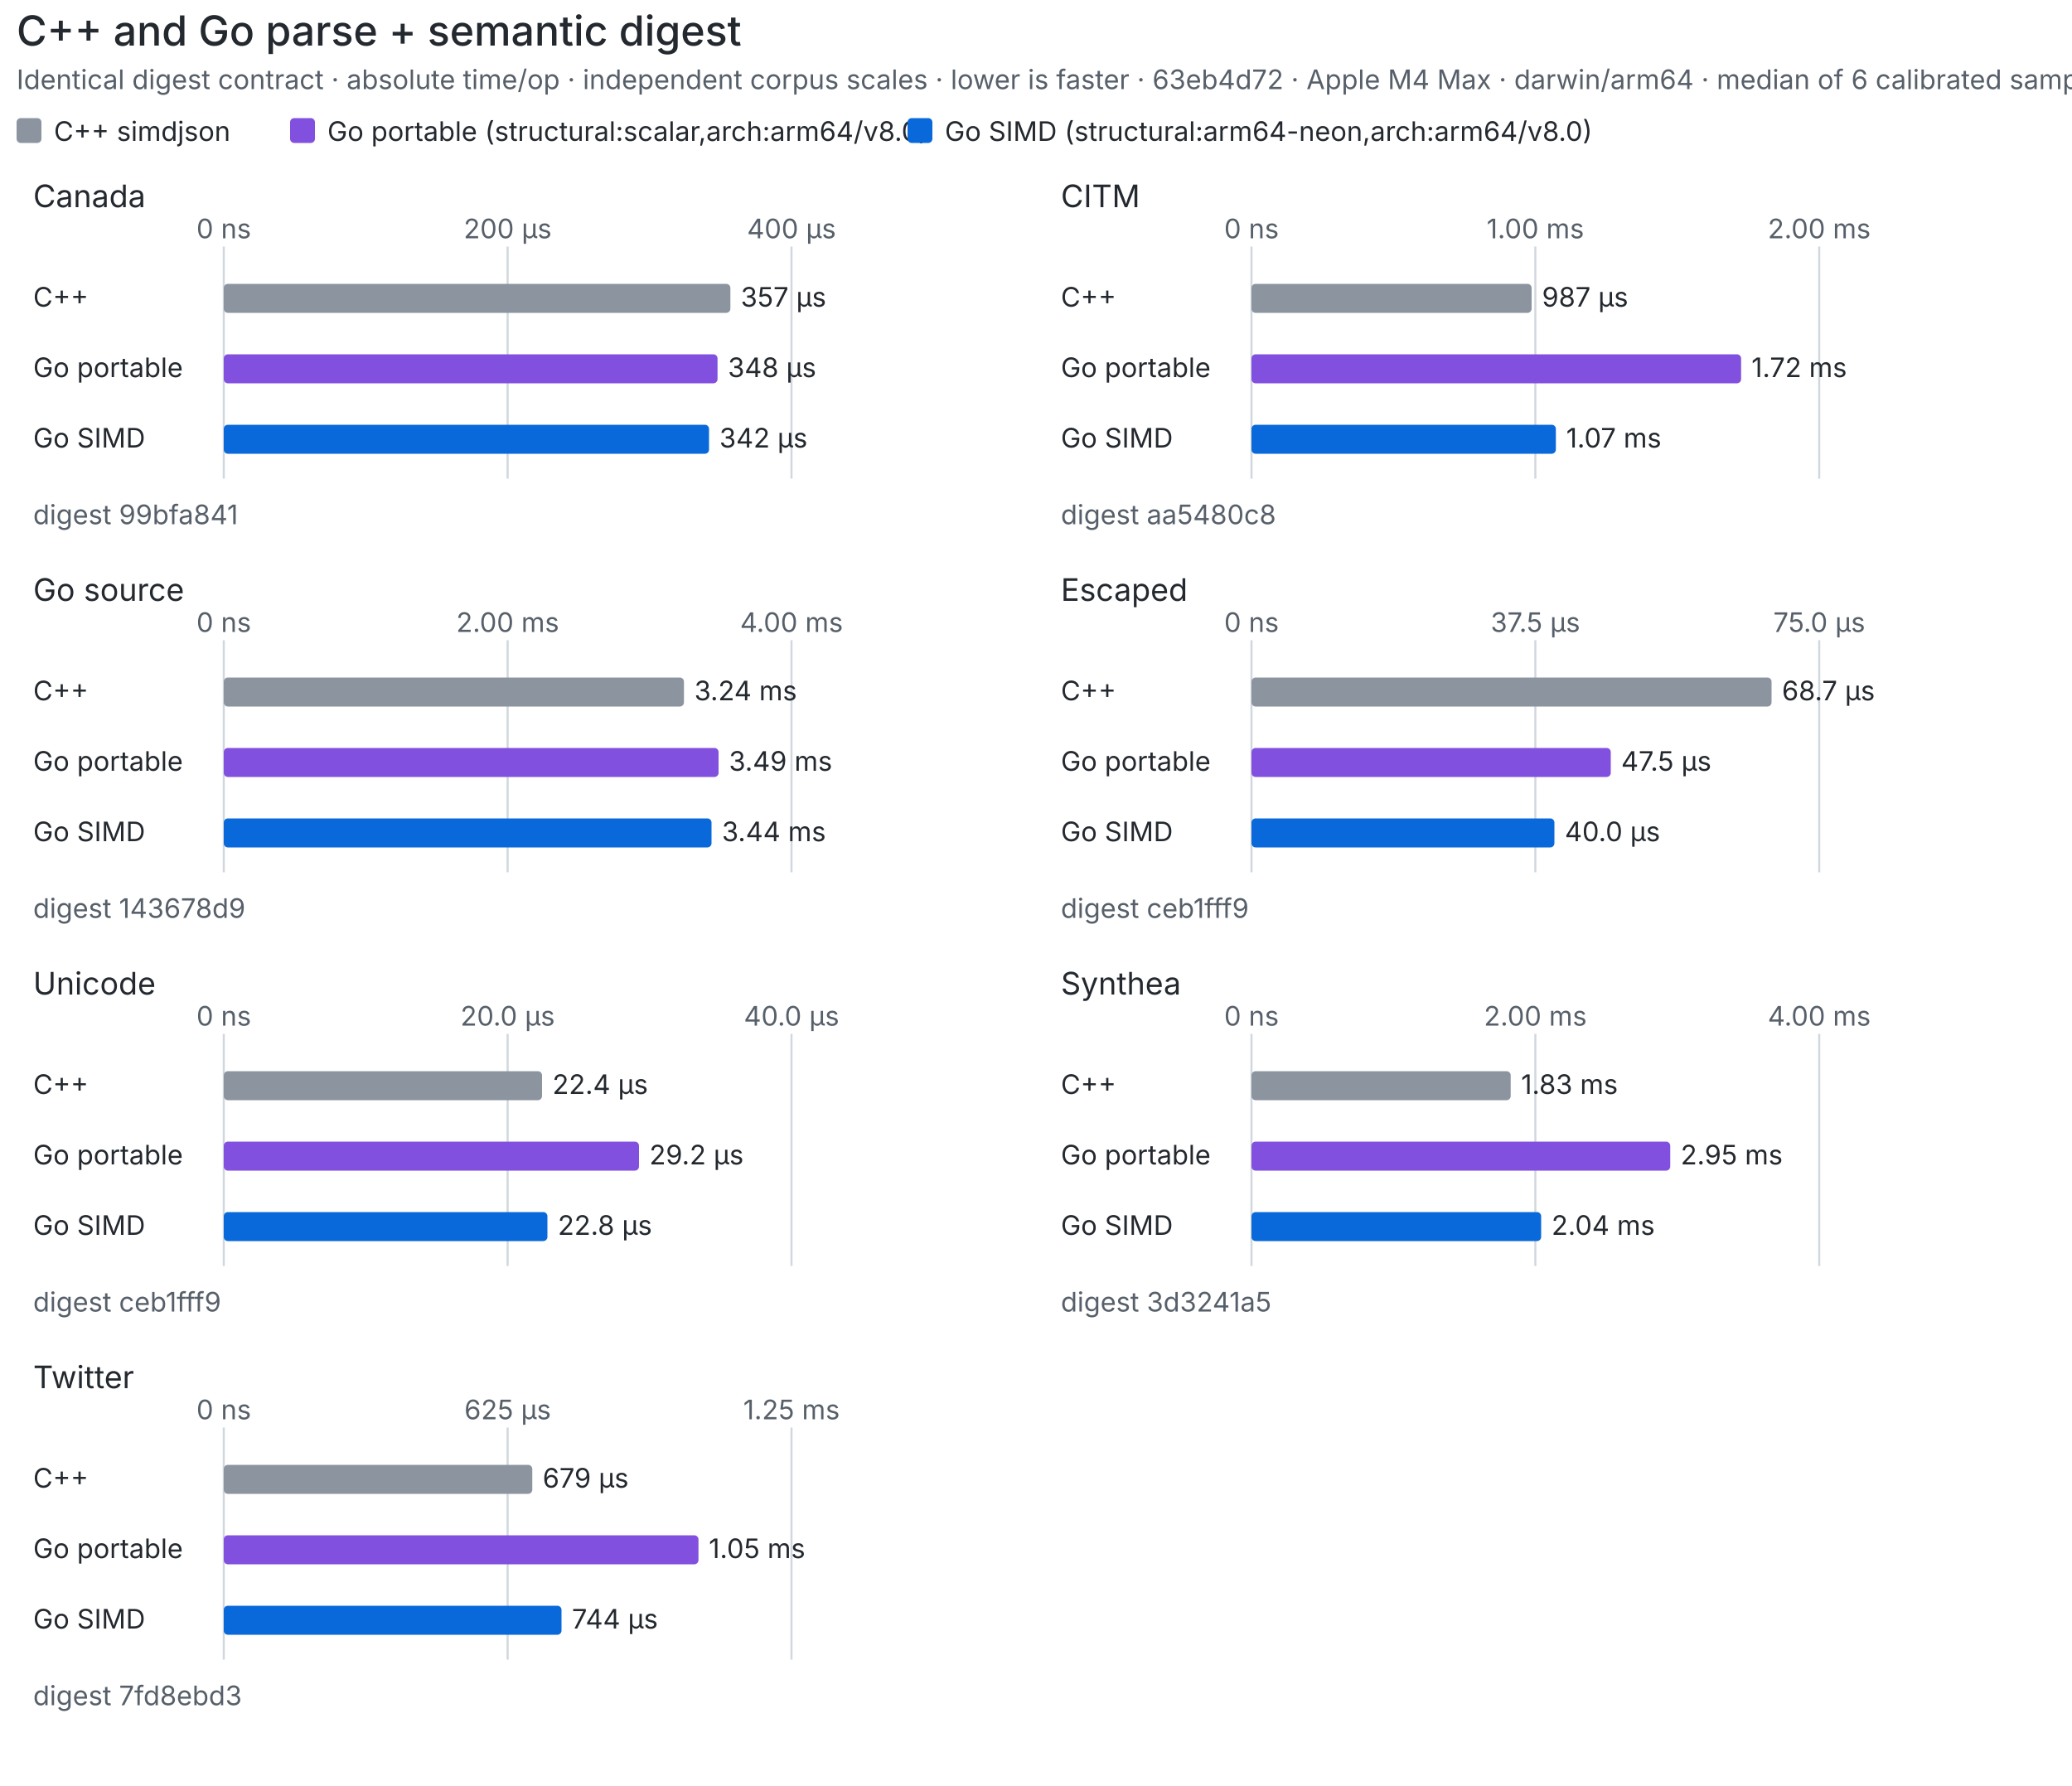
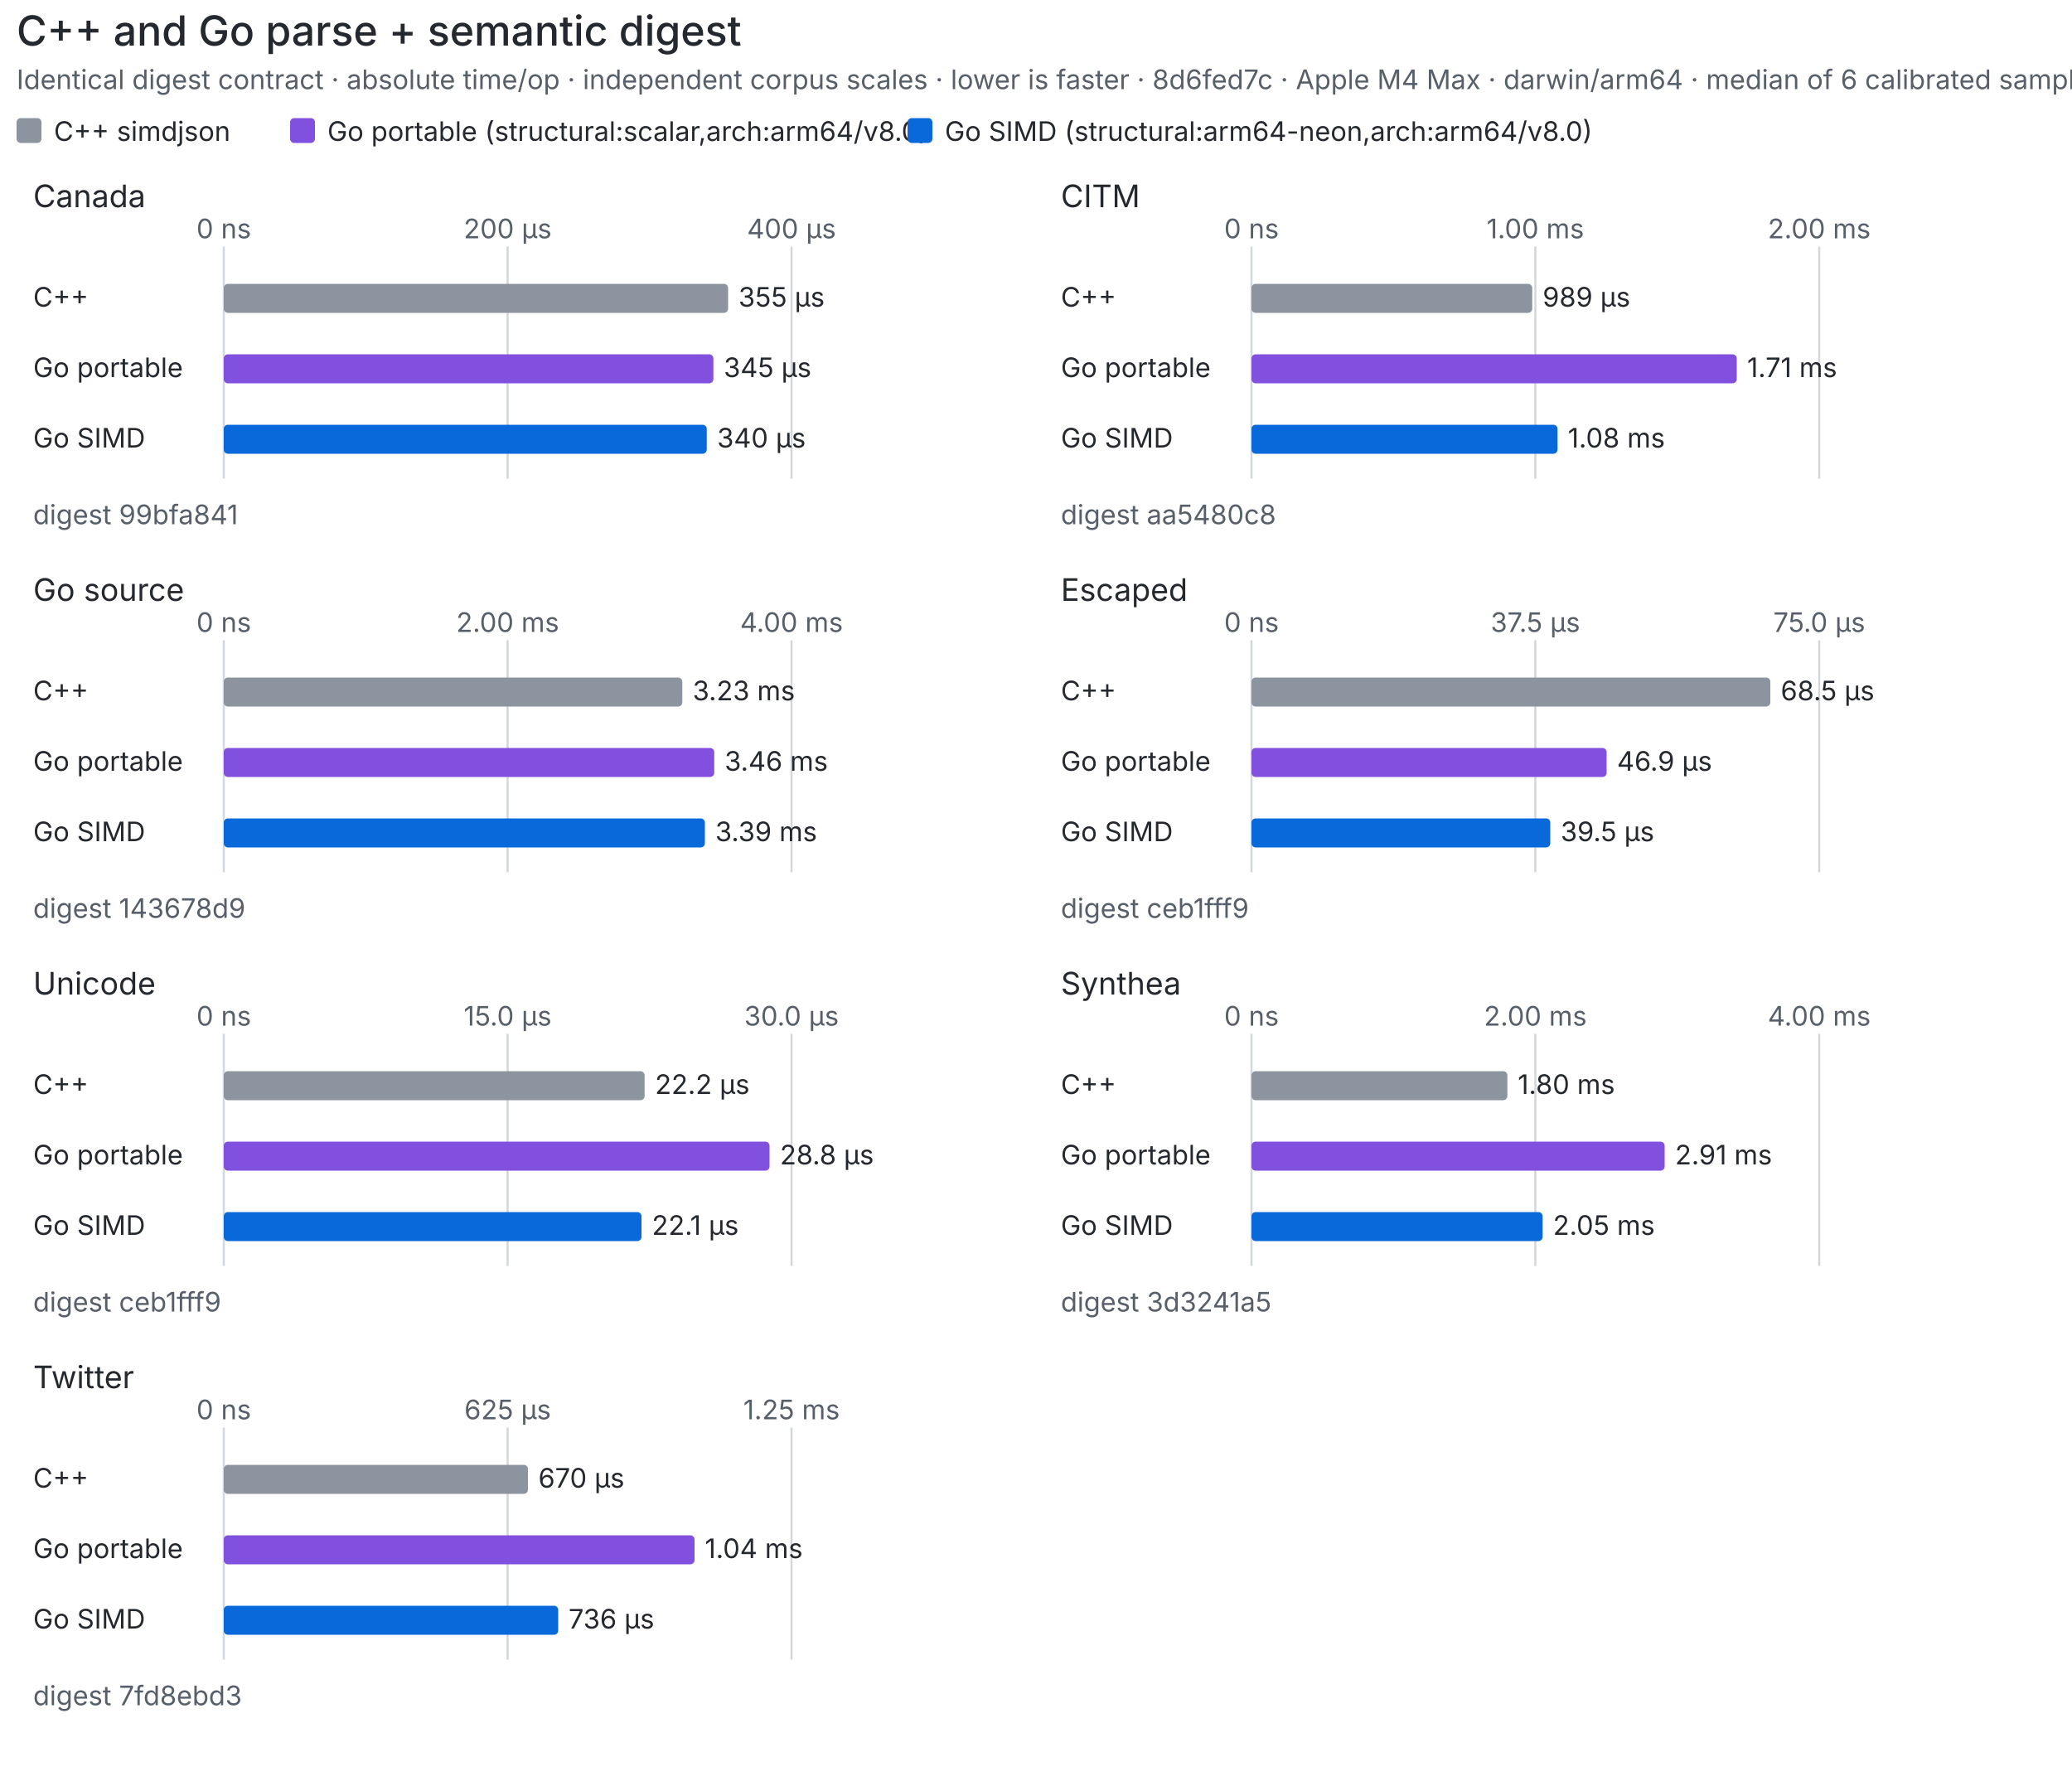
<svg xmlns="http://www.w3.org/2000/svg" width="1000" height="862" viewBox="0 0 1000 862" role="img" aria-labelledby="title desc">
  <style>
svg { color-scheme: light dark; }
text { fill:#24292f; font:15px -apple-system,BlinkMacSystemFont,"Segoe UI",sans-serif; }
.heading { font-size:20px; font-weight:500; }
.note { font-size:13px; }
.muted { fill:#57606a; }
.grid { stroke:#d0d7de; stroke-width:1; }
.baseline { stroke:#8c959f; stroke-width:2; }
.portable { fill:#8250df; }
.simd { fill:#0969da; }
.reference { fill:#8c959f; }
.peer { fill:#1a7f37; }
.cell { fill:#f6f8fa; }
@media (prefers-color-scheme: dark) {
text { fill:#f0f6fc; }
.muted { fill:#8c959f; }
.grid { stroke:#30363d; }
.baseline { stroke:#6e7681; }
.portable { fill:#bc8cff; }
.simd { fill:#58a6ff; }
.reference { fill:#8c959f; }
.peer { fill:#3fb950; }
.cell { fill:#161b22; }
}
</style>
  <text class="heading" x="8" y="22">C++ and Go parse + semantic digest</text>
-   <text class="muted note" x="8" y="43">Identical digest contract · absolute time/op · independent corpus scales · lower is faster · 63eb4d72 · Apple M4 Max · darwin/arm64 · median of 6 calibrated samples (≥250ms each) · Go 03845e30</text>
+   <text class="muted note" x="8" y="43">Identical digest contract · absolute time/op · independent corpus scales · lower is faster · 8d6fed7c · Apple M4 Max · darwin/arm64 · median of 6 calibrated samples (≥250ms each) · Go 03845e30</text>
  <rect class="reference" x="8" y="57" width="12" height="12" rx="2" />
  <text class="note" x="26" y="68">C++ simdjson</text>
  <rect class="portable" x="140" y="57" width="12" height="12" rx="2" />
  <text class="note" x="158" y="68">Go portable (structural:scalar,arch:arm64/v8.0)</text>
  <rect class="simd" x="438" y="57" width="12" height="12" rx="2" />
  <text class="note" x="456" y="68">Go SIMD (structural:arm64-neon,arch:arm64/v8.0)</text>
  <text x="16.0" y="100.0">Canada</text>
  <line class="grid" x1="108.0" y1="119.0" x2="108.0" y2="231.0" />
  <text class="muted note" x="108.0" y="115.0" text-anchor="middle">0 ns</text>
  <line class="grid" x1="245.0" y1="119.0" x2="245.0" y2="231.0" />
  <text class="muted note" x="245.0" y="115.0" text-anchor="middle">200 µs</text>
  <line class="grid" x1="382.0" y1="119.0" x2="382.0" y2="231.0" />
  <text class="muted note" x="382.0" y="115.0" text-anchor="middle">400 µs</text>
  <text class="note" x="16.0" y="148.0">C++</text>
-   <rect class="reference" x="108.0" y="137.0" width="244.5" height="14" rx="2" />
-   <text class="note" x="357.5" y="148.0">357 µs</text>
+   <rect class="reference" x="108.0" y="137.0" width="243.4" height="14" rx="2" />
+   <text class="note" x="356.4" y="148.0">355 µs</text>
  <text class="note" x="16.0" y="182.0">Go portable</text>
-   <rect class="portable" x="108.0" y="171.0" width="238.3" height="14" rx="2" />
-   <text class="note" x="351.3" y="182.0">348 µs</text>
+   <rect class="portable" x="108.0" y="171.0" width="236.3" height="14" rx="2" />
+   <text class="note" x="349.3" y="182.0">345 µs</text>
  <text class="note" x="16.0" y="216.0">Go SIMD</text>
-   <rect class="simd" x="108.0" y="205.0" width="234.2" height="14" rx="2" />
-   <text class="note" x="347.2" y="216.0">342 µs</text>
+   <rect class="simd" x="108.0" y="205.0" width="233.1" height="14" rx="2" />
+   <text class="note" x="346.1" y="216.0">340 µs</text>
  <text class="muted note" x="16.0" y="253.0">digest 99bfa841</text>
  <text x="512.0" y="100.0">CITM</text>
  <line class="grid" x1="604.0" y1="119.0" x2="604.0" y2="231.0" />
  <text class="muted note" x="604.0" y="115.0" text-anchor="middle">0 ns</text>
  <line class="grid" x1="741.0" y1="119.0" x2="741.0" y2="231.0" />
  <text class="muted note" x="741.0" y="115.0" text-anchor="middle">1.00 ms</text>
  <line class="grid" x1="878.0" y1="119.0" x2="878.0" y2="231.0" />
  <text class="muted note" x="878.0" y="115.0" text-anchor="middle">2.00 ms</text>
  <text class="note" x="512.0" y="148.0">C++</text>
-   <rect class="reference" x="604.0" y="137.0" width="135.2" height="14" rx="2" />
-   <text class="note" x="744.2" y="148.0">987 µs</text>
+   <rect class="reference" x="604.0" y="137.0" width="135.5" height="14" rx="2" />
+   <text class="note" x="744.5" y="148.0">989 µs</text>
  <text class="note" x="512.0" y="182.0">Go portable</text>
-   <rect class="portable" x="604.0" y="171.0" width="236.3" height="14" rx="2" />
-   <text class="note" x="845.3" y="182.0">1.72 ms</text>
+   <rect class="portable" x="604.0" y="171.0" width="234.2" height="14" rx="2" />
+   <text class="note" x="843.2" y="182.0">1.71 ms</text>
  <text class="note" x="512.0" y="216.0">Go SIMD</text>
-   <rect class="simd" x="604.0" y="205.0" width="146.9" height="14" rx="2" />
-   <text class="note" x="755.9" y="216.0">1.07 ms</text>
+   <rect class="simd" x="604.0" y="205.0" width="147.7" height="14" rx="2" />
+   <text class="note" x="756.7" y="216.0">1.08 ms</text>
  <text class="muted note" x="512.0" y="253.0">digest aa5480c8</text>
  <text x="16.0" y="290.0">Go source</text>
  <line class="grid" x1="108.0" y1="309.0" x2="108.0" y2="421.0" />
  <text class="muted note" x="108.0" y="305.0" text-anchor="middle">0 ns</text>
  <line class="grid" x1="245.0" y1="309.0" x2="245.0" y2="421.0" />
  <text class="muted note" x="245.0" y="305.0" text-anchor="middle">2.00 ms</text>
  <line class="grid" x1="382.0" y1="309.0" x2="382.0" y2="421.0" />
  <text class="muted note" x="382.0" y="305.0" text-anchor="middle">4.00 ms</text>
  <text class="note" x="16.0" y="338.0">C++</text>
-   <rect class="reference" x="108.0" y="327.0" width="222.1" height="14" rx="2" />
-   <text class="note" x="335.1" y="338.0">3.24 ms</text>
+   <rect class="reference" x="108.0" y="327.0" width="221.3" height="14" rx="2" />
+   <text class="note" x="334.3" y="338.0">3.23 ms</text>
  <text class="note" x="16.0" y="372.0">Go portable</text>
-   <rect class="portable" x="108.0" y="361.0" width="238.8" height="14" rx="2" />
-   <text class="note" x="351.8" y="372.0">3.49 ms</text>
+   <rect class="portable" x="108.0" y="361.0" width="236.7" height="14" rx="2" />
+   <text class="note" x="349.7" y="372.0">3.46 ms</text>
  <text class="note" x="16.0" y="406.0">Go SIMD</text>
-   <rect class="simd" x="108.0" y="395.0" width="235.4" height="14" rx="2" />
-   <text class="note" x="348.4" y="406.0">3.44 ms</text>
+   <rect class="simd" x="108.0" y="395.0" width="232.2" height="14" rx="2" />
+   <text class="note" x="345.2" y="406.0">3.39 ms</text>
  <text class="muted note" x="16.0" y="443.0">digest 143678d9</text>
  <text x="512.0" y="290.0">Escaped</text>
  <line class="grid" x1="604.0" y1="309.0" x2="604.0" y2="421.0" />
  <text class="muted note" x="604.0" y="305.0" text-anchor="middle">0 ns</text>
  <line class="grid" x1="741.0" y1="309.0" x2="741.0" y2="421.0" />
  <text class="muted note" x="741.0" y="305.0" text-anchor="middle">37.5 µs</text>
  <line class="grid" x1="878.0" y1="309.0" x2="878.0" y2="421.0" />
  <text class="muted note" x="878.0" y="305.0" text-anchor="middle">75.0 µs</text>
  <text class="note" x="512.0" y="338.0">C++</text>
-   <rect class="reference" x="604.0" y="327.0" width="251.0" height="14" rx="2" />
-   <text class="note" x="860.0" y="338.0">68.7 µs</text>
+   <rect class="reference" x="604.0" y="327.0" width="250.4" height="14" rx="2" />
+   <text class="note" x="859.4" y="338.0">68.5 µs</text>
  <text class="note" x="512.0" y="372.0">Go portable</text>
-   <rect class="portable" x="604.0" y="361.0" width="173.4" height="14" rx="2" />
-   <text class="note" x="782.4" y="372.0">47.5 µs</text>
+   <rect class="portable" x="604.0" y="361.0" width="171.4" height="14" rx="2" />
+   <text class="note" x="780.4" y="372.0">46.9 µs</text>
  <text class="note" x="512.0" y="406.0">Go SIMD</text>
-   <rect class="simd" x="604.0" y="395.0" width="146.2" height="14" rx="2" />
-   <text class="note" x="755.2" y="406.0">40.0 µs</text>
+   <rect class="simd" x="604.0" y="395.0" width="144.2" height="14" rx="2" />
+   <text class="note" x="753.2" y="406.0">39.5 µs</text>
  <text class="muted note" x="512.0" y="443.0">digest ceb1fff9</text>
  <text x="16.0" y="480.0">Unicode</text>
  <line class="grid" x1="108.0" y1="499.0" x2="108.0" y2="611.0" />
  <text class="muted note" x="108.0" y="495.0" text-anchor="middle">0 ns</text>
  <line class="grid" x1="245.0" y1="499.0" x2="245.0" y2="611.0" />
-   <text class="muted note" x="245.0" y="495.0" text-anchor="middle">20.0 µs</text>
+   <text class="muted note" x="245.0" y="495.0" text-anchor="middle">15.0 µs</text>
  <line class="grid" x1="382.0" y1="499.0" x2="382.0" y2="611.0" />
-   <text class="muted note" x="382.0" y="495.0" text-anchor="middle">40.0 µs</text>
+   <text class="muted note" x="382.0" y="495.0" text-anchor="middle">30.0 µs</text>
  <text class="note" x="16.0" y="528.0">C++</text>
-   <rect class="reference" x="108.0" y="517.0" width="153.6" height="14" rx="2" />
-   <text class="note" x="266.6" y="528.0">22.4 µs</text>
+   <rect class="reference" x="108.0" y="517.0" width="203.1" height="14" rx="2" />
+   <text class="note" x="316.1" y="528.0">22.2 µs</text>
  <text class="note" x="16.0" y="562.0">Go portable</text>
-   <rect class="portable" x="108.0" y="551.0" width="200.4" height="14" rx="2" />
-   <text class="note" x="313.4" y="562.0">29.2 µs</text>
+   <rect class="portable" x="108.0" y="551.0" width="263.4" height="14" rx="2" />
+   <text class="note" x="376.4" y="562.0">28.8 µs</text>
  <text class="note" x="16.0" y="596.0">Go SIMD</text>
-   <rect class="simd" x="108.0" y="585.0" width="156.2" height="14" rx="2" />
-   <text class="note" x="269.2" y="596.0">22.8 µs</text>
+   <rect class="simd" x="108.0" y="585.0" width="201.6" height="14" rx="2" />
+   <text class="note" x="314.6" y="596.0">22.1 µs</text>
  <text class="muted note" x="16.0" y="633.0">digest ceb1fff9</text>
  <text x="512.0" y="480.0">Synthea</text>
  <line class="grid" x1="604.0" y1="499.0" x2="604.0" y2="611.0" />
  <text class="muted note" x="604.0" y="495.0" text-anchor="middle">0 ns</text>
  <line class="grid" x1="741.0" y1="499.0" x2="741.0" y2="611.0" />
  <text class="muted note" x="741.0" y="495.0" text-anchor="middle">2.00 ms</text>
  <line class="grid" x1="878.0" y1="499.0" x2="878.0" y2="611.0" />
  <text class="muted note" x="878.0" y="495.0" text-anchor="middle">4.00 ms</text>
  <text class="note" x="512.0" y="528.0">C++</text>
-   <rect class="reference" x="604.0" y="517.0" width="125.1" height="14" rx="2" />
-   <text class="note" x="734.1" y="528.0">1.83 ms</text>
+   <rect class="reference" x="604.0" y="517.0" width="123.5" height="14" rx="2" />
+   <text class="note" x="732.5" y="528.0">1.80 ms</text>
  <text class="note" x="512.0" y="562.0">Go portable</text>
-   <rect class="portable" x="604.0" y="551.0" width="202.1" height="14" rx="2" />
-   <text class="note" x="811.1" y="562.0">2.95 ms</text>
+   <rect class="portable" x="604.0" y="551.0" width="199.4" height="14" rx="2" />
+   <text class="note" x="808.4" y="562.0">2.91 ms</text>
  <text class="note" x="512.0" y="596.0">Go SIMD</text>
-   <rect class="simd" x="604.0" y="585.0" width="139.8" height="14" rx="2" />
-   <text class="note" x="748.8" y="596.0">2.04 ms</text>
+   <rect class="simd" x="604.0" y="585.0" width="140.5" height="14" rx="2" />
+   <text class="note" x="749.5" y="596.0">2.05 ms</text>
  <text class="muted note" x="512.0" y="633.0">digest 3d3241a5</text>
  <text x="16.0" y="670.0">Twitter</text>
  <line class="grid" x1="108.0" y1="689.0" x2="108.0" y2="801.0" />
  <text class="muted note" x="108.0" y="685.0" text-anchor="middle">0 ns</text>
  <line class="grid" x1="245.0" y1="689.0" x2="245.0" y2="801.0" />
  <text class="muted note" x="245.0" y="685.0" text-anchor="middle">625 µs</text>
  <line class="grid" x1="382.0" y1="689.0" x2="382.0" y2="801.0" />
  <text class="muted note" x="382.0" y="685.0" text-anchor="middle">1.25 ms</text>
  <text class="note" x="16.0" y="718.0">C++</text>
-   <rect class="reference" x="108.0" y="707.0" width="148.9" height="14" rx="2" />
-   <text class="note" x="261.9" y="718.0">679 µs</text>
+   <rect class="reference" x="108.0" y="707.0" width="146.8" height="14" rx="2" />
+   <text class="note" x="259.8" y="718.0">670 µs</text>
  <text class="note" x="16.0" y="752.0">Go portable</text>
-   <rect class="portable" x="108.0" y="741.0" width="229.1" height="14" rx="2" />
-   <text class="note" x="342.1" y="752.0">1.05 ms</text>
+   <rect class="portable" x="108.0" y="741.0" width="227.2" height="14" rx="2" />
+   <text class="note" x="340.2" y="752.0">1.04 ms</text>
  <text class="note" x="16.0" y="786.0">Go SIMD</text>
-   <rect class="simd" x="108.0" y="775.0" width="163.0" height="14" rx="2" />
-   <text class="note" x="276.0" y="786.0">744 µs</text>
+   <rect class="simd" x="108.0" y="775.0" width="161.4" height="14" rx="2" />
+   <text class="note" x="274.4" y="786.0">736 µs</text>
  <text class="muted note" x="16.0" y="823.0">digest 7fd8ebd3</text>
</svg>
